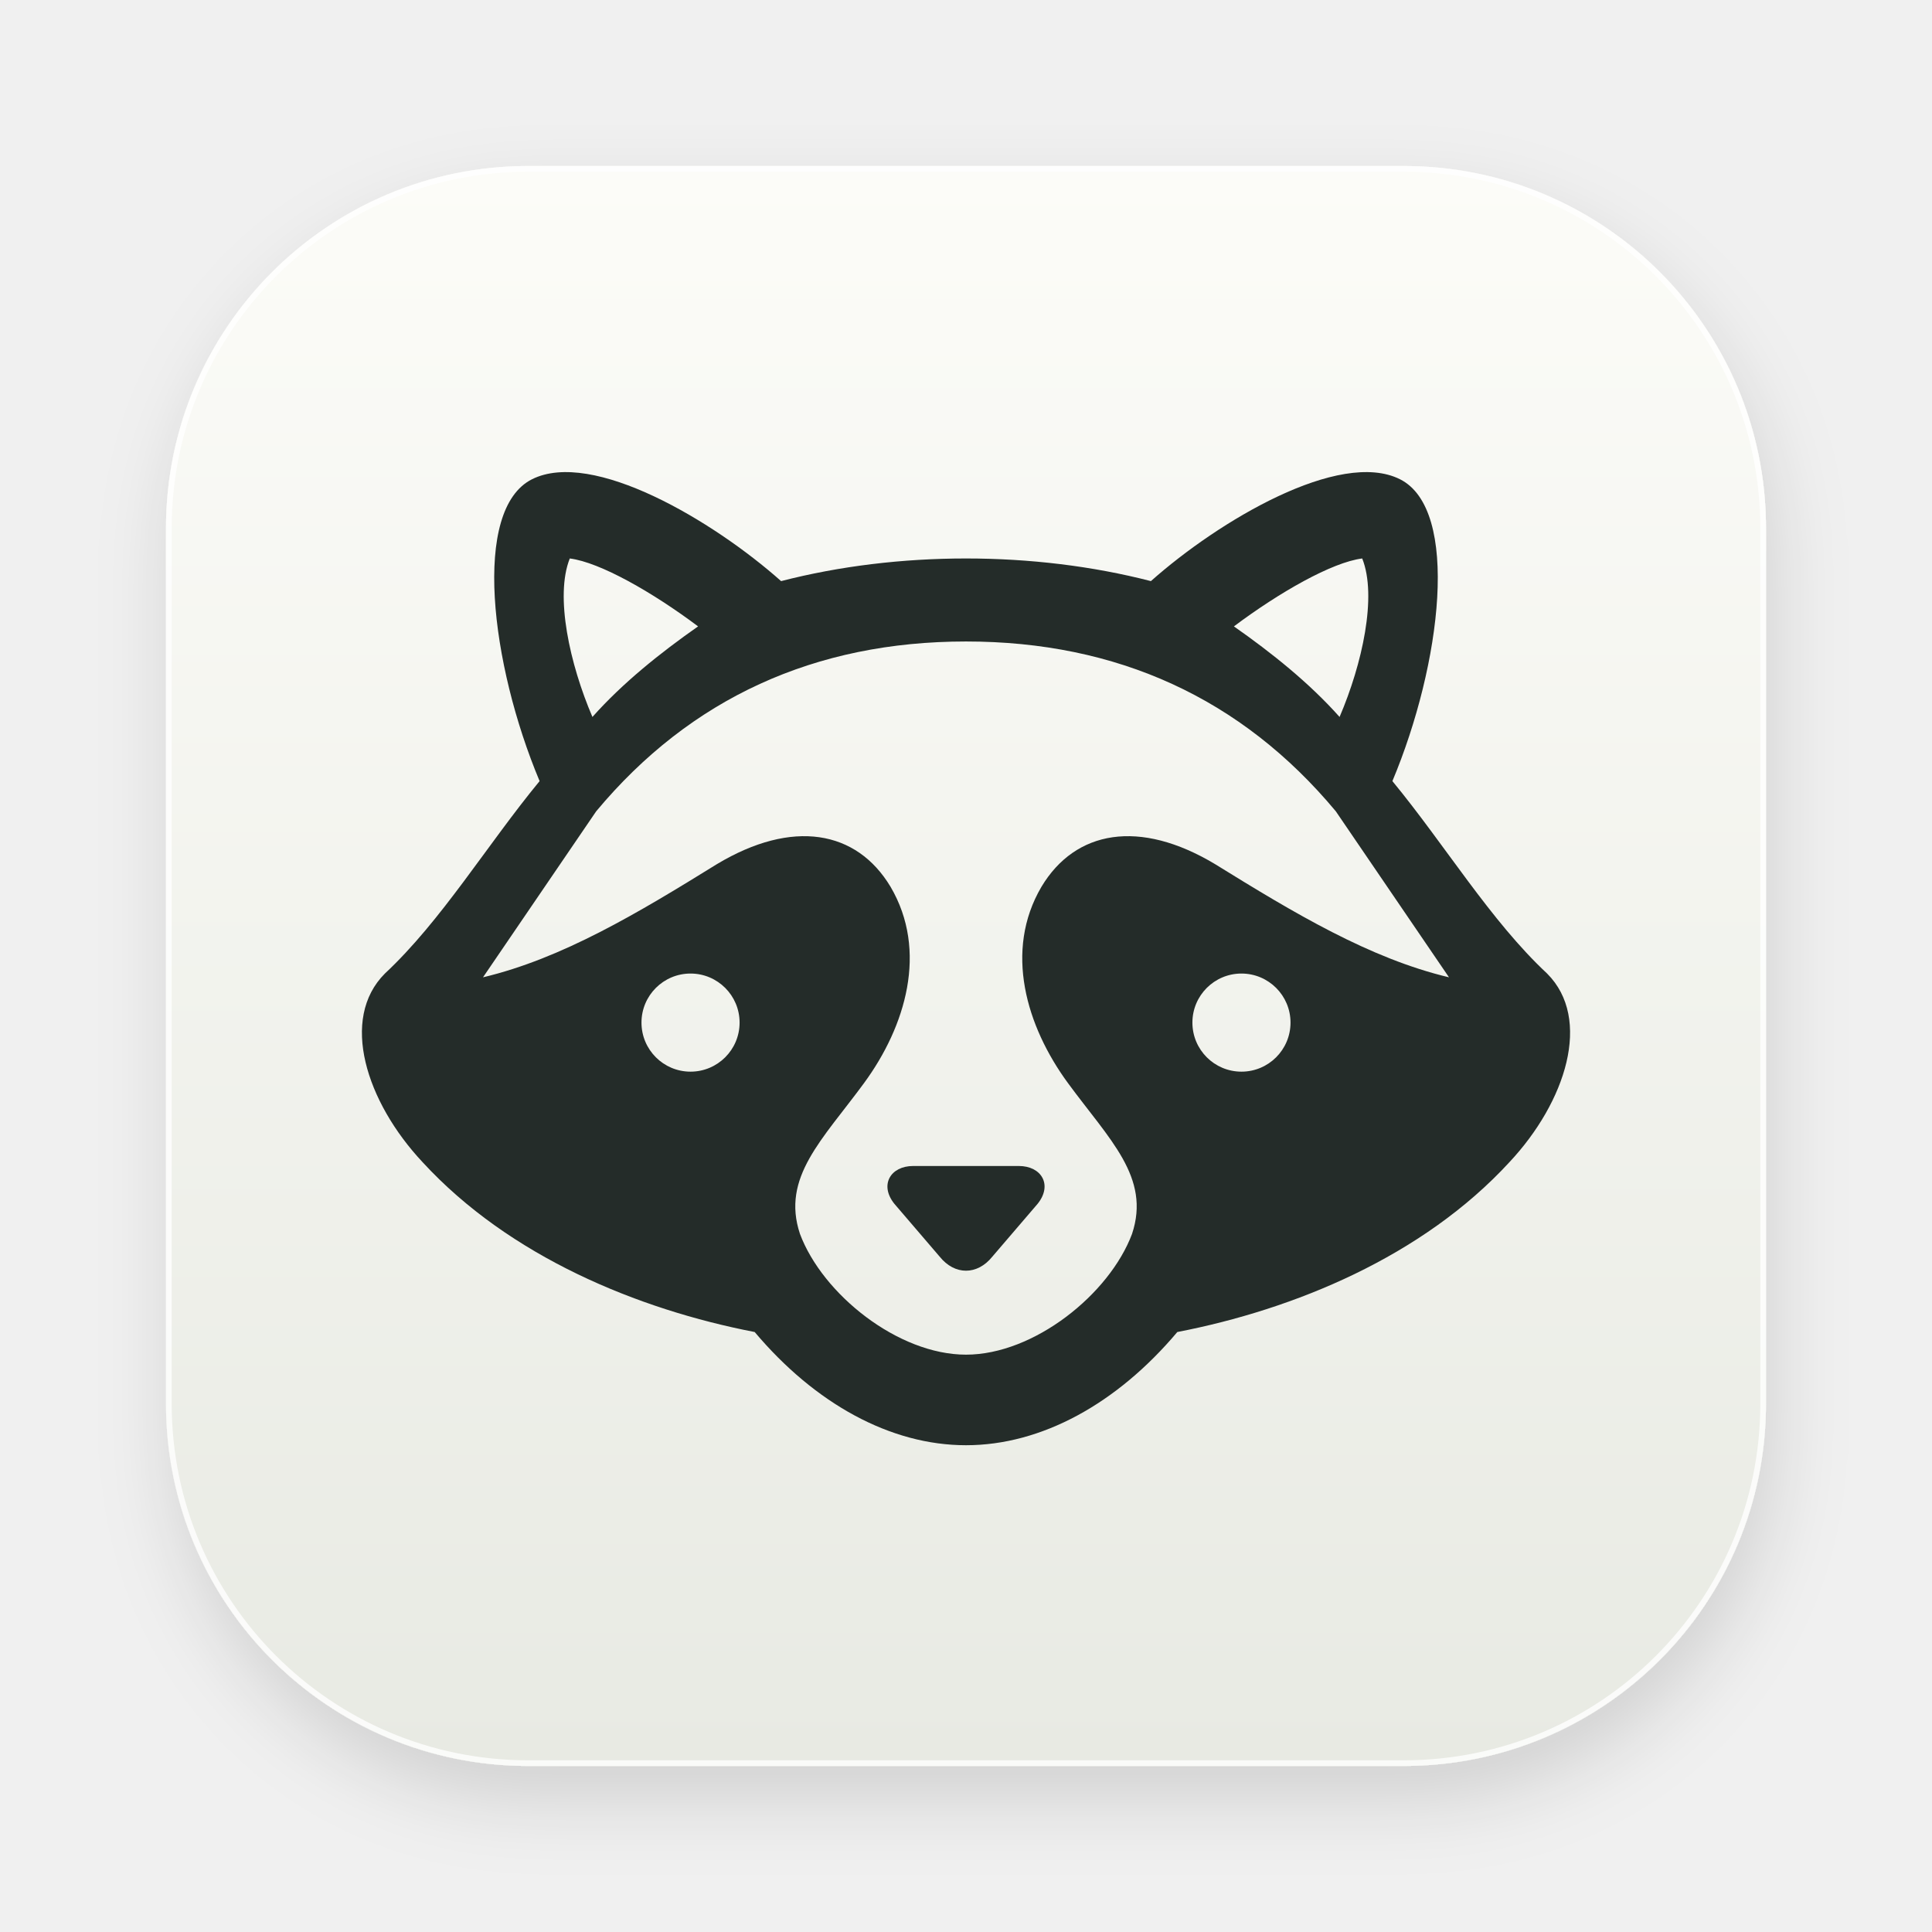
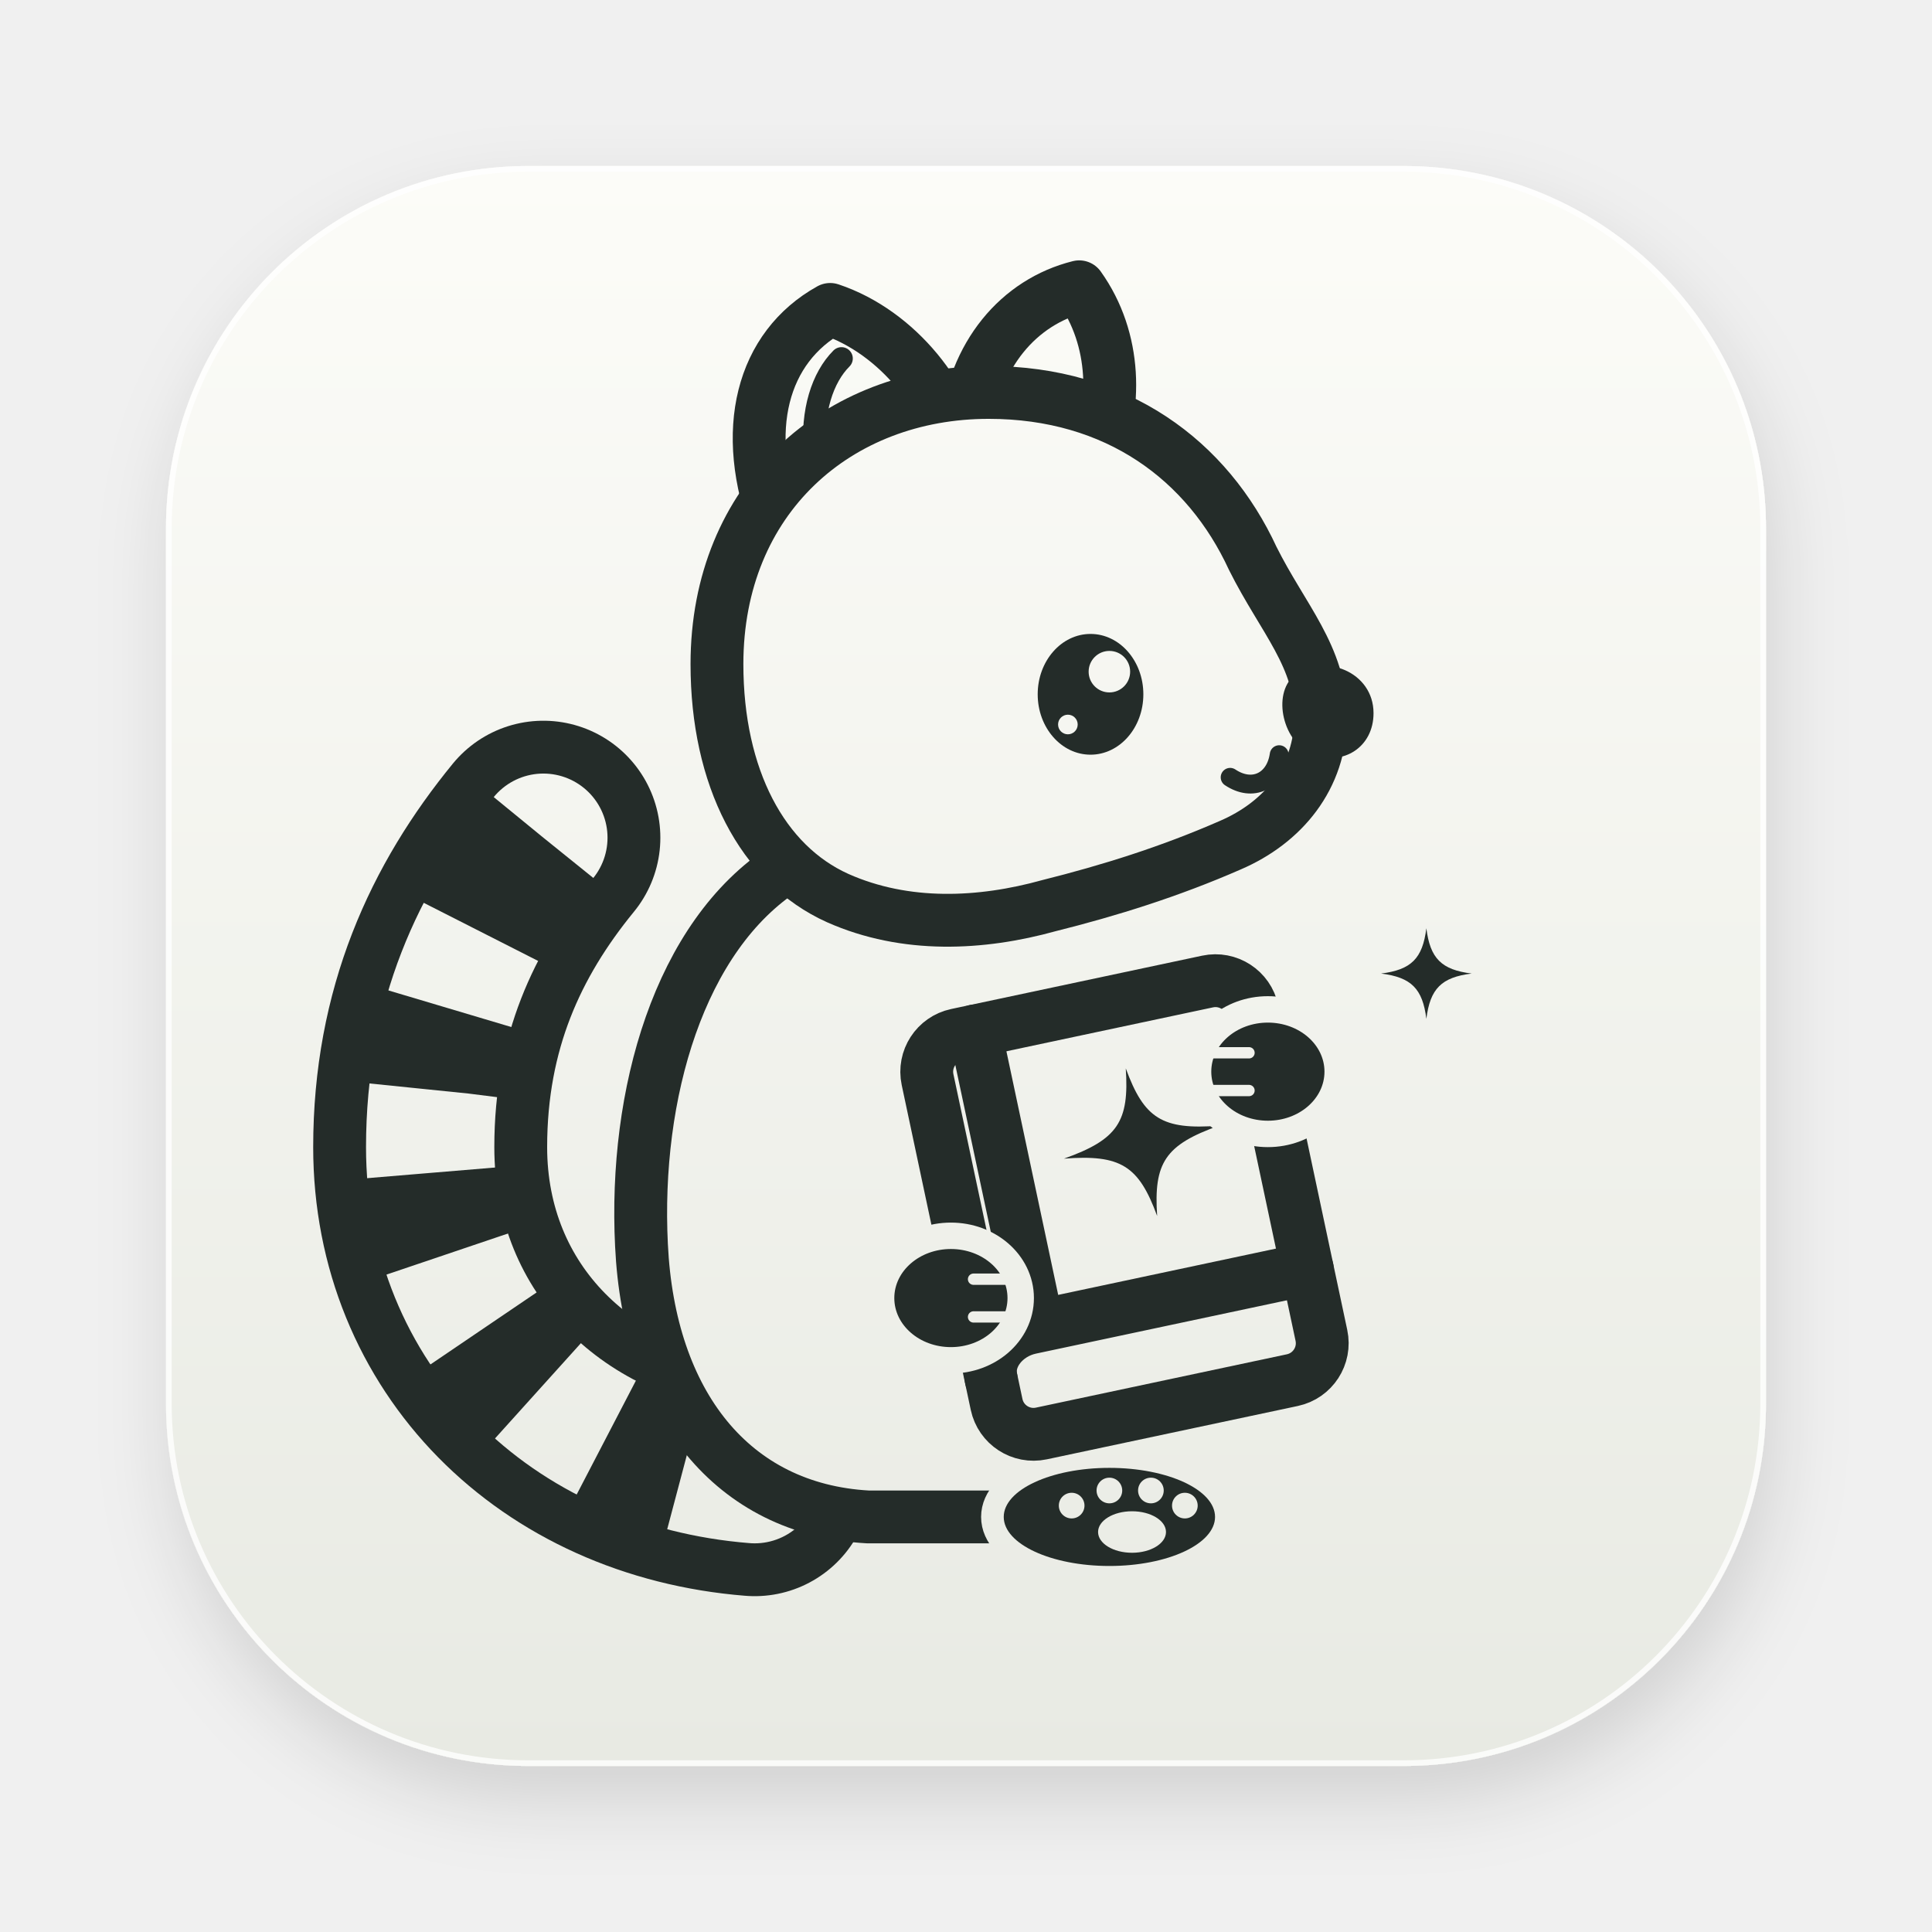
<svg xmlns="http://www.w3.org/2000/svg" width="1024" height="1024" viewBox="0 0 512 512" fill="none" role="img" aria-labelledby="title desc">
  <defs>
    <linearGradient id="surface" x1="256" y1="44" x2="256" y2="468" gradientUnits="userSpaceOnUse">
      <stop stop-color="#FCFCF8" />
      <stop offset="1" stop-color="#E8EAE3" />
    </linearGradient>
    <filter id="shadow" x="16" y="24" width="480" height="484" filterUnits="userSpaceOnUse" color-interpolation-filters="sRGB">
      <feDropShadow dy="9" stdDeviation="10" flood-color="#18221E" flood-opacity=".13" />
    </filter>
+     <path id="tail" d="M206 384C156 380 120 344 120 296C120 262 132 236 150 214" />
+     <path id="body" d="M214 222C186 240 174 282 176 322C178 364 200 392 236 394H290C312 394 322 380 316 360C310 334 302 300 298 268C296 248 284 232 268 226Z" />
+     <ellipse id="foot" cx="300" cy="394" rx="28" ry="13" />
+     <path id="head" d="M196 168C196 124 228 96 268 96C302 96 326 114 338 140C346 156 356 166 356 182C356 198 346 210 332 216C316 223 300 228 284 232C266 237 246 238 228 230C208 221 196 198 196 168Z" />
+     <mask id="ear-cut" maskUnits="userSpaceOnUse" x="0" y="0" width="512" height="512">
+       <rect width="512" height="512" fill="#fff" />
+       <use href="#head" fill="#000" />
+     </mask>
+     <mask id="eye-shine" maskUnits="userSpaceOnUse" x="0" y="0" width="512" height="512">
+       <rect width="512" height="512" fill="#fff" />
+       <circle cx="300" cy="170" r="5.5" fill="#000" />
+       <circle cx="289" cy="184" r="2.6" fill="#000" />
+     </mask>
+     <rect id="book" x="-44" y="-54" width="88" height="108" rx="10" transform="translate(304 312) rotate(-12)" />
+     <g id="hands">
+       <ellipse cx="258" cy="336" rx="15" ry="13" />
+       <ellipse cx="342" cy="276" rx="15" ry="13" />
+     </g>
+     <mask id="tail-tube" maskUnits="userSpaceOnUse" x="0" y="0" width="512" height="512">
+       <rect width="512" height="512" fill="#fff" />
+       <use href="#tail" fill="none" stroke="#000" stroke-width="34" stroke-linecap="round" />
+       <use href="#body" fill="#000" />
+     </mask>
+     <mask id="behind-body" maskUnits="userSpaceOnUse" x="0" y="0" width="512" height="512">
+       <rect width="512" height="512" fill="#fff" />
+       <use href="#body" fill="#000" />
+     </mask>
+     <mask id="body-cut" maskUnits="userSpaceOnUse" x="0" y="0" width="512" height="512">
+       <rect width="512" height="512" fill="#fff" />
+       <use href="#head" fill="#000" />
+       <use href="#book" fill="#000" stroke="#000" stroke-width="30" stroke-linejoin="round" />
+       <use href="#hands" fill="#000" stroke="#000" stroke-width="16" />
+       <use href="#foot" fill="#000" stroke="#000" stroke-width="12" />
+       <path fill="#000" d="M296 362H340V392H296Z" />
+       <path fill="#000" d="M270 226H312V262H270Z" />
+     </mask>
+     <mask id="foot-cut" maskUnits="userSpaceOnUse" x="0" y="0" width="512" height="512">
+       <rect width="512" height="512" fill="#fff" />
+       <g fill="#000">
+         <ellipse cx="306" cy="398" rx="9" ry="5.5" />
+         <circle cx="290" cy="391" r="3.4" />
+         <circle cx="300" cy="387" r="3.4" />
+         <circle cx="311" cy="387" r="3.4" />
+         <circle cx="320" cy="391" r="3.4" />
+       </g>
+     </mask>
+     <mask id="finger-cut" maskUnits="userSpaceOnUse" x="0" y="0" width="512" height="512">
+       <rect width="512" height="512" fill="#fff" />
+       <path d="M264 331H275M264 341H275M327 271H337M327 281H337" stroke="#000" stroke-width="3" stroke-linecap="round" />
+     </mask>
+     <mask id="book-cut" maskUnits="userSpaceOnUse" x="0" y="0" width="512" height="512">
+       <rect width="512" height="512" fill="#fff" />
+       <use href="#hands" fill="#000" stroke="#000" stroke-width="14" />
+     </mask>
  </defs>
  <rect x="44" y="44" width="424" height="424" rx="96" fill="url(#surface)" filter="url(#shadow)" />
  <rect x="44.75" y="44.75" width="422.5" height="422.5" rx="95.25" stroke="#FFFFFF" stroke-opacity=".8" stroke-width="1.5" />
-   <path fill="#242C29" fill-rule="evenodd" d="M143 207C130 176 125 135 141 127C157 119 189 138 207 154C238 146 274 146 305 154C323 138 355 119 371 127C387 135 382 176 369 207C383 224 395 244 410 258C422 270 415 292 400 308C377 333 343 347 312 353C296 372 276 383 256 383C236 383 216 372 200 353C169 347 135 333 112 308C97 292 90 270 102 258C117 244 129 224 143 207ZM151 148C147 158 151 176 157 190C165 181 175 173 185 166C173 157 159 149 151 148ZM361 148C353 149 339 157 327 166C337 173 347 181 355 190C361 176 365 158 361 148ZM158 215L128 259C149 254 169 242 190 229C210 217 227 220 236 235C246 252 240 272 229 287C218 302 207 312 212 327C218 343 238 359 256 359C274 359 294 343 300 327C305 312 294 302 283 287C272 272 266 252 276 235C285 220 302 217 322 229C343 242 363 254 384 259L354 215C329 185 296 170 256 170C216 170 183 185 158 215ZM183 258A13 13 0 1 0 183 284A13 13 0 1 0 183 258ZM329 258A13 13 0 1 0 329 284A13 13 0 1 0 329 258Z" />
-   <path d="M242 309H270C276 309 279 314 275 319L263 333C259 338 253 338 249 333L237 319C233 314 236 309 242 309Z" fill="#242C29" />
+   <g fill="#242C29" stroke="#242C29" stroke-width="14" stroke-linecap="round" stroke-linejoin="round" transform="translate(-6 8)">
+     <use href="#tail" mask="url(#tail-tube)" fill="none" stroke-width="62" />
+     <path mask="url(#behind-body)" fill="none" stroke-width="40" stroke-linecap="butt" stroke-dasharray="30 22 22 22 22 22 22 22 22 400" d="M150 214C132 236 120 262 120 296C120 344 156 380 206 384" />
+     <use href="#body" mask="url(#body-cut)" fill="none" />
+     <use href="#foot" mask="url(#foot-cut)" stroke="none" />
+     <g mask="url(#ear-cut)" fill="none">
+       <path d="M212 132C202 106 208 84 226 74C244 80 258 98 260 114" />
+       <path d="M262 106C264 86 276 72 292 68C302 82 302 100 296 114" />
+     </g>
+     <path fill="none" stroke-width="6" d="M222 112C221 101 224 92 229 87" />
+     <use href="#head" fill="none" />
+     <ellipse mask="url(#eye-shine)" stroke="none" cx="295" cy="176" rx="14" ry="16" />
+     <path stroke="none" d="M349 171C357 165 370 170 370 181C370 190 362 195 354 192C346 189 343 176 349 171Z" />
+     <path fill="none" stroke-width="5" d="M345 192C344 199 338 202 332 198" />
+     <g mask="url(#book-cut)">
+       <use href="#book" fill="none" />
+       <g transform="translate(304 312) rotate(-12)">
+         <path fill="none" d="M-29 -54V26M-44 37C-44 31 -38 26 -31 26H44" />
+         <path stroke="none" d="M8 -36C10 -22 14 -18 29 -16C14 -14 10 -10 8 4C6 -10 2 -14 -13 -16C2 -18 6 -22 8 -36Z" />
+       </g>
+     </g>
+     <use href="#hands" mask="url(#finger-cut)" stroke="none" />
+     <path stroke="none" d="M384 238C385 246 388 249 396 250C388 251 385 254 384 262C383 254 380 251 372 250C380 249 383 246 384 238Z" />
+   </g>
</svg>
